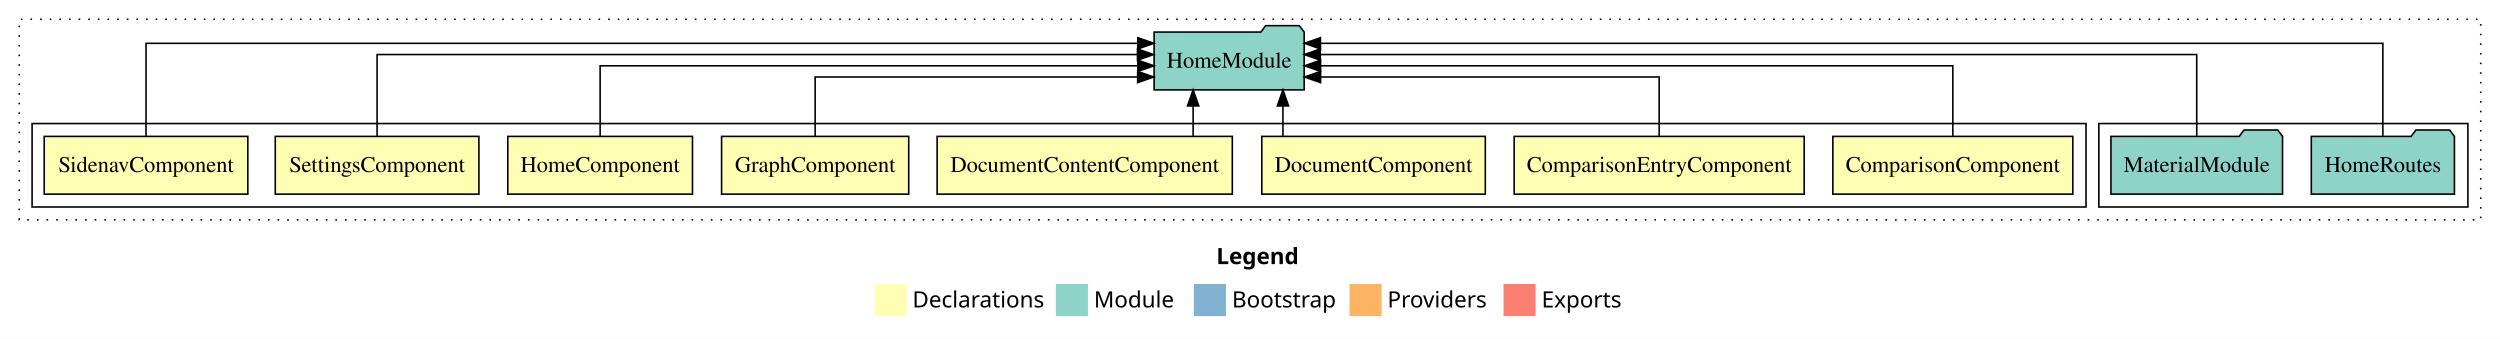
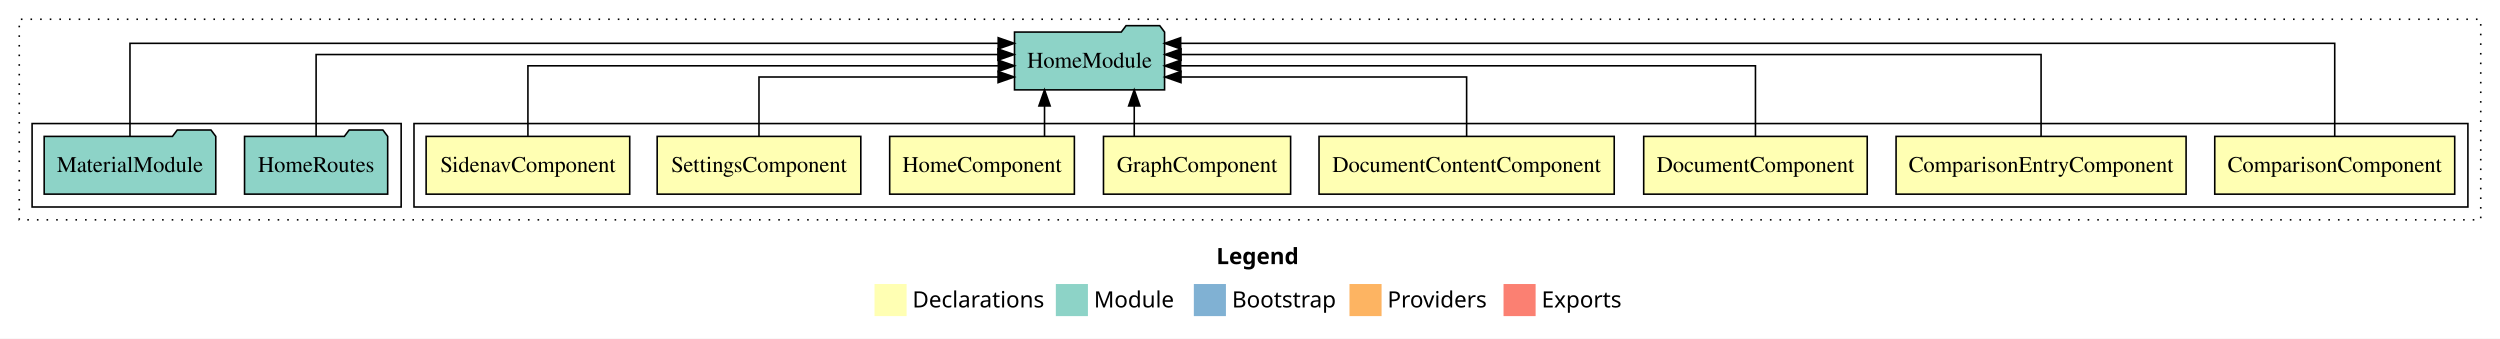
<svg xmlns="http://www.w3.org/2000/svg" width="1558pt" height="211pt" viewBox="0.00 0.00 1558.00 211.00">
  <g id="graph0" class="graph" transform="scale(1 1) rotate(0) translate(4 207)">
    <polygon fill="white" stroke="transparent" points="-4,4 -4,-207 1554,-207 1554,4 -4,4" />
    <text text-anchor="start" x="754.01" y="-42.4" font-family="sans-serif" font-weight="bold" font-size="14.00">Legend</text>
    <polygon fill="#ffffb3" stroke="transparent" points="541,-10 541,-30 561,-30 561,-10 541,-10" />
    <text text-anchor="start" x="564.63" y="-15.4" font-family="sans-serif" font-size="14.00">  Declarations</text>
    <polygon fill="#8dd3c7" stroke="transparent" points="654,-10 654,-30 674,-30 674,-10 654,-10" />
    <text text-anchor="start" x="677.73" y="-15.4" font-family="sans-serif" font-size="14.00">  Module</text>
    <polygon fill="#80b1d3" stroke="transparent" points="740,-10 740,-30 760,-30 760,-10 740,-10" />
    <text text-anchor="start" x="763.78" y="-15.4" font-family="sans-serif" font-size="14.00">  Bootstrap</text>
    <polygon fill="#fdb462" stroke="transparent" points="837,-10 837,-30 857,-30 857,-10 837,-10" />
    <text text-anchor="start" x="860.67" y="-15.4" font-family="sans-serif" font-size="14.00">  Providers</text>
    <polygon fill="#fb8072" stroke="transparent" points="933,-10 933,-30 953,-30 953,-10 933,-10" />
    <text text-anchor="start" x="956.73" y="-15.4" font-family="sans-serif" font-size="14.00">  Exports</text>
    <g id="clust1" class="cluster">
      <polygon fill="none" stroke="black" stroke-dasharray="1,5" points="8,-70 8,-195 1542,-195 1542,-70 8,-70" />
    </g>
+     <g id="clust2" class="cluster">
+       <polygon fill="none" stroke="black" points="254,-78 254,-130 1534,-130 1534,-78 254,-78" />
+     </g>
    <g id="clust11" class="cluster">
-       <polygon fill="none" stroke="black" points="1304,-78 1304,-130 1534,-130 1534,-78 1304,-78" />
-     </g>
-     <g id="clust2" class="cluster">
-       <polygon fill="none" stroke="black" points="16,-78 16,-130 1296,-130 1296,-78 16,-78" />
+       <polygon fill="none" stroke="black" points="16,-78 16,-130 246,-130 246,-78 16,-78" />
    </g>
    <g id="node1" class="node">
-       <polygon fill="#ffffb3" stroke="black" points="1287.77,-122 1138.23,-122 1138.23,-86 1287.77,-86 1287.77,-122" />
-       <text text-anchor="middle" x="1213" y="-99.8" font-family="Times,serif" font-size="14.00">ComparisonComponent</text>
+       <polygon fill="#ffffb3" stroke="black" points="1525.77,-122 1376.23,-122 1376.23,-86 1525.77,-86 1525.77,-122" />
+       <text text-anchor="middle" x="1451" y="-99.8" font-family="Times,serif" font-size="14.00">ComparisonComponent</text>
    </g>
    <g id="node9" class="node">
-       <polygon fill="#8dd3c7" stroke="black" points="808.76,-187 805.76,-191 784.76,-191 781.76,-187 715.24,-187 715.24,-151 808.76,-151 808.76,-187" />
-       <text text-anchor="middle" x="762" y="-164.8" font-family="Times,serif" font-size="14.00">HomeModule</text>
+       <polygon fill="#8dd3c7" stroke="black" points="721.76,-187 718.76,-191 697.76,-191 694.76,-187 628.24,-187 628.24,-151 721.76,-151 721.76,-187" />
+       <text text-anchor="middle" x="675" y="-164.8" font-family="Times,serif" font-size="14.00">HomeModule</text>
    </g>
    <g id="edge1" class="edge">
-       <path fill="none" stroke="black" d="M1213,-122.27C1213,-140.56 1213,-166 1213,-166 1213,-166 818.99,-166 818.99,-166" />
-       <polygon fill="black" stroke="black" points="818.99,-162.5 808.99,-166 818.99,-169.5 818.99,-162.5" />
+       <path fill="none" stroke="black" d="M1451,-122.01C1451,-144.49 1451,-180 1451,-180 1451,-180 731.79,-180 731.79,-180" />
+       <polygon fill="black" stroke="black" points="731.79,-176.5 721.79,-180 731.79,-183.5 731.79,-176.5" />
    </g>
    <g id="node2" class="node">
-       <polygon fill="#ffffb3" stroke="black" points="1120.37,-122 939.63,-122 939.63,-86 1120.37,-86 1120.37,-122" />
-       <text text-anchor="middle" x="1030" y="-99.8" font-family="Times,serif" font-size="14.00">ComparisonEntryComponent</text>
+       <polygon fill="#ffffb3" stroke="black" points="1358.37,-122 1177.63,-122 1177.63,-86 1358.37,-86 1358.37,-122" />
+       <text text-anchor="middle" x="1268" y="-99.8" font-family="Times,serif" font-size="14.00">ComparisonEntryComponent</text>
    </g>
    <g id="edge2" class="edge">
-       <path fill="none" stroke="black" d="M1030,-122.01C1030,-138.05 1030,-159 1030,-159 1030,-159 818.99,-159 818.99,-159" />
-       <polygon fill="black" stroke="black" points="818.99,-155.5 808.99,-159 818.99,-162.5 818.99,-155.5" />
+       <path fill="none" stroke="black" d="M1268,-122.13C1268,-142.57 1268,-173 1268,-173 1268,-173 732.03,-173 732.03,-173" />
+       <polygon fill="black" stroke="black" points="732.03,-169.5 722.03,-173 732.03,-176.5 732.03,-169.5" />
    </g>
    <g id="node3" class="node">
-       <polygon fill="#ffffb3" stroke="black" points="921.65,-122 782.35,-122 782.35,-86 921.65,-86 921.65,-122" />
-       <text text-anchor="middle" x="852" y="-99.8" font-family="Times,serif" font-size="14.00">DocumentComponent</text>
+       <polygon fill="#ffffb3" stroke="black" points="1159.65,-122 1020.35,-122 1020.35,-86 1159.65,-86 1159.65,-122" />
+       <text text-anchor="middle" x="1090" y="-99.8" font-family="Times,serif" font-size="14.00">DocumentComponent</text>
    </g>
    <g id="edge3" class="edge">
-       <path fill="none" stroke="black" d="M795.53,-122.11C795.53,-122.11 795.53,-140.99 795.53,-140.99" />
-       <polygon fill="black" stroke="black" points="792.03,-140.99 795.53,-150.99 799.03,-140.99 792.03,-140.99" />
+       <path fill="none" stroke="black" d="M1090,-122.27C1090,-140.56 1090,-166 1090,-166 1090,-166 731.8,-166 731.8,-166" />
+       <polygon fill="black" stroke="black" points="731.8,-162.5 721.8,-166 731.8,-169.5 731.8,-162.5" />
    </g>
    <g id="node4" class="node">
-       <polygon fill="#ffffb3" stroke="black" points="763.98,-122 580.02,-122 580.02,-86 763.98,-86 763.98,-122" />
-       <text text-anchor="middle" x="672" y="-99.8" font-family="Times,serif" font-size="14.00">DocumentContentComponent</text>
+       <polygon fill="#ffffb3" stroke="black" points="1001.98,-122 818.02,-122 818.02,-86 1001.98,-86 1001.98,-122" />
+       <text text-anchor="middle" x="910" y="-99.8" font-family="Times,serif" font-size="14.00">DocumentContentComponent</text>
    </g>
    <g id="edge4" class="edge">
-       <path fill="none" stroke="black" d="M739.56,-122.11C739.56,-122.11 739.56,-140.99 739.56,-140.99" />
-       <polygon fill="black" stroke="black" points="736.06,-140.99 739.56,-150.99 743.06,-140.99 736.06,-140.99" />
+       <path fill="none" stroke="black" d="M910,-122.01C910,-138.05 910,-159 910,-159 910,-159 731.99,-159 731.99,-159" />
+       <polygon fill="black" stroke="black" points="731.99,-155.5 721.99,-159 731.99,-162.5 731.99,-155.5" />
    </g>
    <g id="node5" class="node">
-       <polygon fill="#ffffb3" stroke="black" points="562.31,-122 445.69,-122 445.69,-86 562.31,-86 562.31,-122" />
-       <text text-anchor="middle" x="504" y="-99.8" font-family="Times,serif" font-size="14.00">GraphComponent</text>
+       <polygon fill="#ffffb3" stroke="black" points="800.31,-122 683.69,-122 683.69,-86 800.31,-86 800.31,-122" />
+       <text text-anchor="middle" x="742" y="-99.8" font-family="Times,serif" font-size="14.00">GraphComponent</text>
    </g>
    <g id="edge5" class="edge">
-       <path fill="none" stroke="black" d="M504,-122.01C504,-138.05 504,-159 504,-159 504,-159 704.98,-159 704.98,-159" />
-       <polygon fill="black" stroke="black" points="704.98,-162.5 714.98,-159 704.98,-155.5 704.98,-162.5" />
+       <path fill="none" stroke="black" d="M702.86,-122.11C702.86,-122.11 702.86,-140.99 702.86,-140.99" />
+       <polygon fill="black" stroke="black" points="699.36,-140.99 702.86,-150.99 706.36,-140.99 699.36,-140.99" />
    </g>
    <g id="node6" class="node">
-       <polygon fill="#ffffb3" stroke="black" points="427.55,-122 312.45,-122 312.45,-86 427.55,-86 427.55,-122" />
-       <text text-anchor="middle" x="370" y="-99.8" font-family="Times,serif" font-size="14.00">HomeComponent</text>
+       <polygon fill="#ffffb3" stroke="black" points="665.55,-122 550.45,-122 550.45,-86 665.55,-86 665.55,-122" />
+       <text text-anchor="middle" x="608" y="-99.8" font-family="Times,serif" font-size="14.00">HomeComponent</text>
    </g>
    <g id="edge6" class="edge">
-       <path fill="none" stroke="black" d="M370,-122.27C370,-140.56 370,-166 370,-166 370,-166 705.11,-166 705.11,-166" />
-       <polygon fill="black" stroke="black" points="705.11,-169.5 715.11,-166 705.1,-162.5 705.11,-169.5" />
+       <path fill="none" stroke="black" d="M646.95,-122.11C646.95,-122.11 646.95,-140.99 646.95,-140.99" />
+       <polygon fill="black" stroke="black" points="643.45,-140.99 646.95,-150.99 650.45,-140.99 643.45,-140.99" />
    </g>
    <g id="node7" class="node">
-       <polygon fill="#ffffb3" stroke="black" points="294.45,-122 167.55,-122 167.55,-86 294.45,-86 294.45,-122" />
-       <text text-anchor="middle" x="231" y="-99.8" font-family="Times,serif" font-size="14.00">SettingsComponent</text>
+       <polygon fill="#ffffb3" stroke="black" points="532.45,-122 405.55,-122 405.55,-86 532.45,-86 532.45,-122" />
+       <text text-anchor="middle" x="469" y="-99.8" font-family="Times,serif" font-size="14.00">SettingsComponent</text>
    </g>
    <g id="edge7" class="edge">
-       <path fill="none" stroke="black" d="M231,-122.13C231,-142.57 231,-173 231,-173 231,-173 704.88,-173 704.88,-173" />
-       <polygon fill="black" stroke="black" points="704.88,-176.5 714.88,-173 704.88,-169.5 704.88,-176.5" />
+       <path fill="none" stroke="black" d="M469,-122.01C469,-138.05 469,-159 469,-159 469,-159 618,-159 618,-159" />
+       <polygon fill="black" stroke="black" points="618,-162.5 628,-159 618,-155.5 618,-162.5" />
    </g>
    <g id="node8" class="node">
-       <polygon fill="#ffffb3" stroke="black" points="150.44,-122 23.56,-122 23.56,-86 150.44,-86 150.44,-122" />
-       <text text-anchor="middle" x="87" y="-99.8" font-family="Times,serif" font-size="14.00">SidenavComponent</text>
+       <polygon fill="#ffffb3" stroke="black" points="388.44,-122 261.56,-122 261.56,-86 388.44,-86 388.44,-122" />
+       <text text-anchor="middle" x="325" y="-99.8" font-family="Times,serif" font-size="14.00">SidenavComponent</text>
    </g>
    <g id="edge8" class="edge">
-       <path fill="none" stroke="black" d="M87,-122.01C87,-144.49 87,-180 87,-180 87,-180 705.07,-180 705.07,-180" />
-       <polygon fill="black" stroke="black" points="705.07,-183.5 715.07,-180 705.07,-176.5 705.07,-183.5" />
+       <path fill="none" stroke="black" d="M325,-122.27C325,-140.56 325,-166 325,-166 325,-166 618.16,-166 618.16,-166" />
+       <polygon fill="black" stroke="black" points="618.16,-169.5 628.16,-166 618.16,-162.5 618.16,-169.5" />
    </g>
    <g id="node10" class="node">
-       <polygon fill="#8dd3c7" stroke="black" points="1525.6,-122 1522.6,-126 1501.6,-126 1498.6,-122 1436.4,-122 1436.4,-86 1525.6,-86 1525.6,-122" />
-       <text text-anchor="middle" x="1481" y="-99.8" font-family="Times,serif" font-size="14.00">HomeRoutes</text>
+       <polygon fill="#8dd3c7" stroke="black" points="237.6,-122 234.6,-126 213.6,-126 210.6,-122 148.4,-122 148.4,-86 237.6,-86 237.6,-122" />
+       <text text-anchor="middle" x="193" y="-99.8" font-family="Times,serif" font-size="14.00">HomeRoutes</text>
    </g>
    <g id="edge9" class="edge">
-       <path fill="none" stroke="black" d="M1481,-122.01C1481,-144.49 1481,-180 1481,-180 1481,-180 818.9,-180 818.9,-180" />
-       <polygon fill="black" stroke="black" points="818.9,-176.5 808.9,-180 818.9,-183.5 818.9,-176.5" />
+       <path fill="none" stroke="black" d="M193,-122.13C193,-142.57 193,-173 193,-173 193,-173 617.91,-173 617.91,-173" />
+       <polygon fill="black" stroke="black" points="617.91,-176.5 627.91,-173 617.91,-169.5 617.91,-176.5" />
    </g>
    <g id="node11" class="node">
-       <polygon fill="#8dd3c7" stroke="black" points="1418.47,-122 1415.47,-126 1394.47,-126 1391.47,-122 1311.53,-122 1311.53,-86 1418.47,-86 1418.47,-122" />
-       <text text-anchor="middle" x="1365" y="-99.8" font-family="Times,serif" font-size="14.00">MaterialModule</text>
+       <polygon fill="#8dd3c7" stroke="black" points="130.47,-122 127.47,-126 106.47,-126 103.47,-122 23.53,-122 23.53,-86 130.47,-86 130.47,-122" />
+       <text text-anchor="middle" x="77" y="-99.8" font-family="Times,serif" font-size="14.00">MaterialModule</text>
    </g>
    <g id="edge10" class="edge">
-       <path fill="none" stroke="black" d="M1365,-122.13C1365,-142.57 1365,-173 1365,-173 1365,-173 818.81,-173 818.81,-173" />
-       <polygon fill="black" stroke="black" points="818.81,-169.5 808.81,-173 818.81,-176.5 818.81,-169.5" />
+       <path fill="none" stroke="black" d="M77,-122.01C77,-144.49 77,-180 77,-180 77,-180 618.08,-180 618.08,-180" />
+       <polygon fill="black" stroke="black" points="618.08,-183.5 628.08,-180 618.08,-176.5 618.08,-183.5" />
    </g>
  </g>
</svg>
